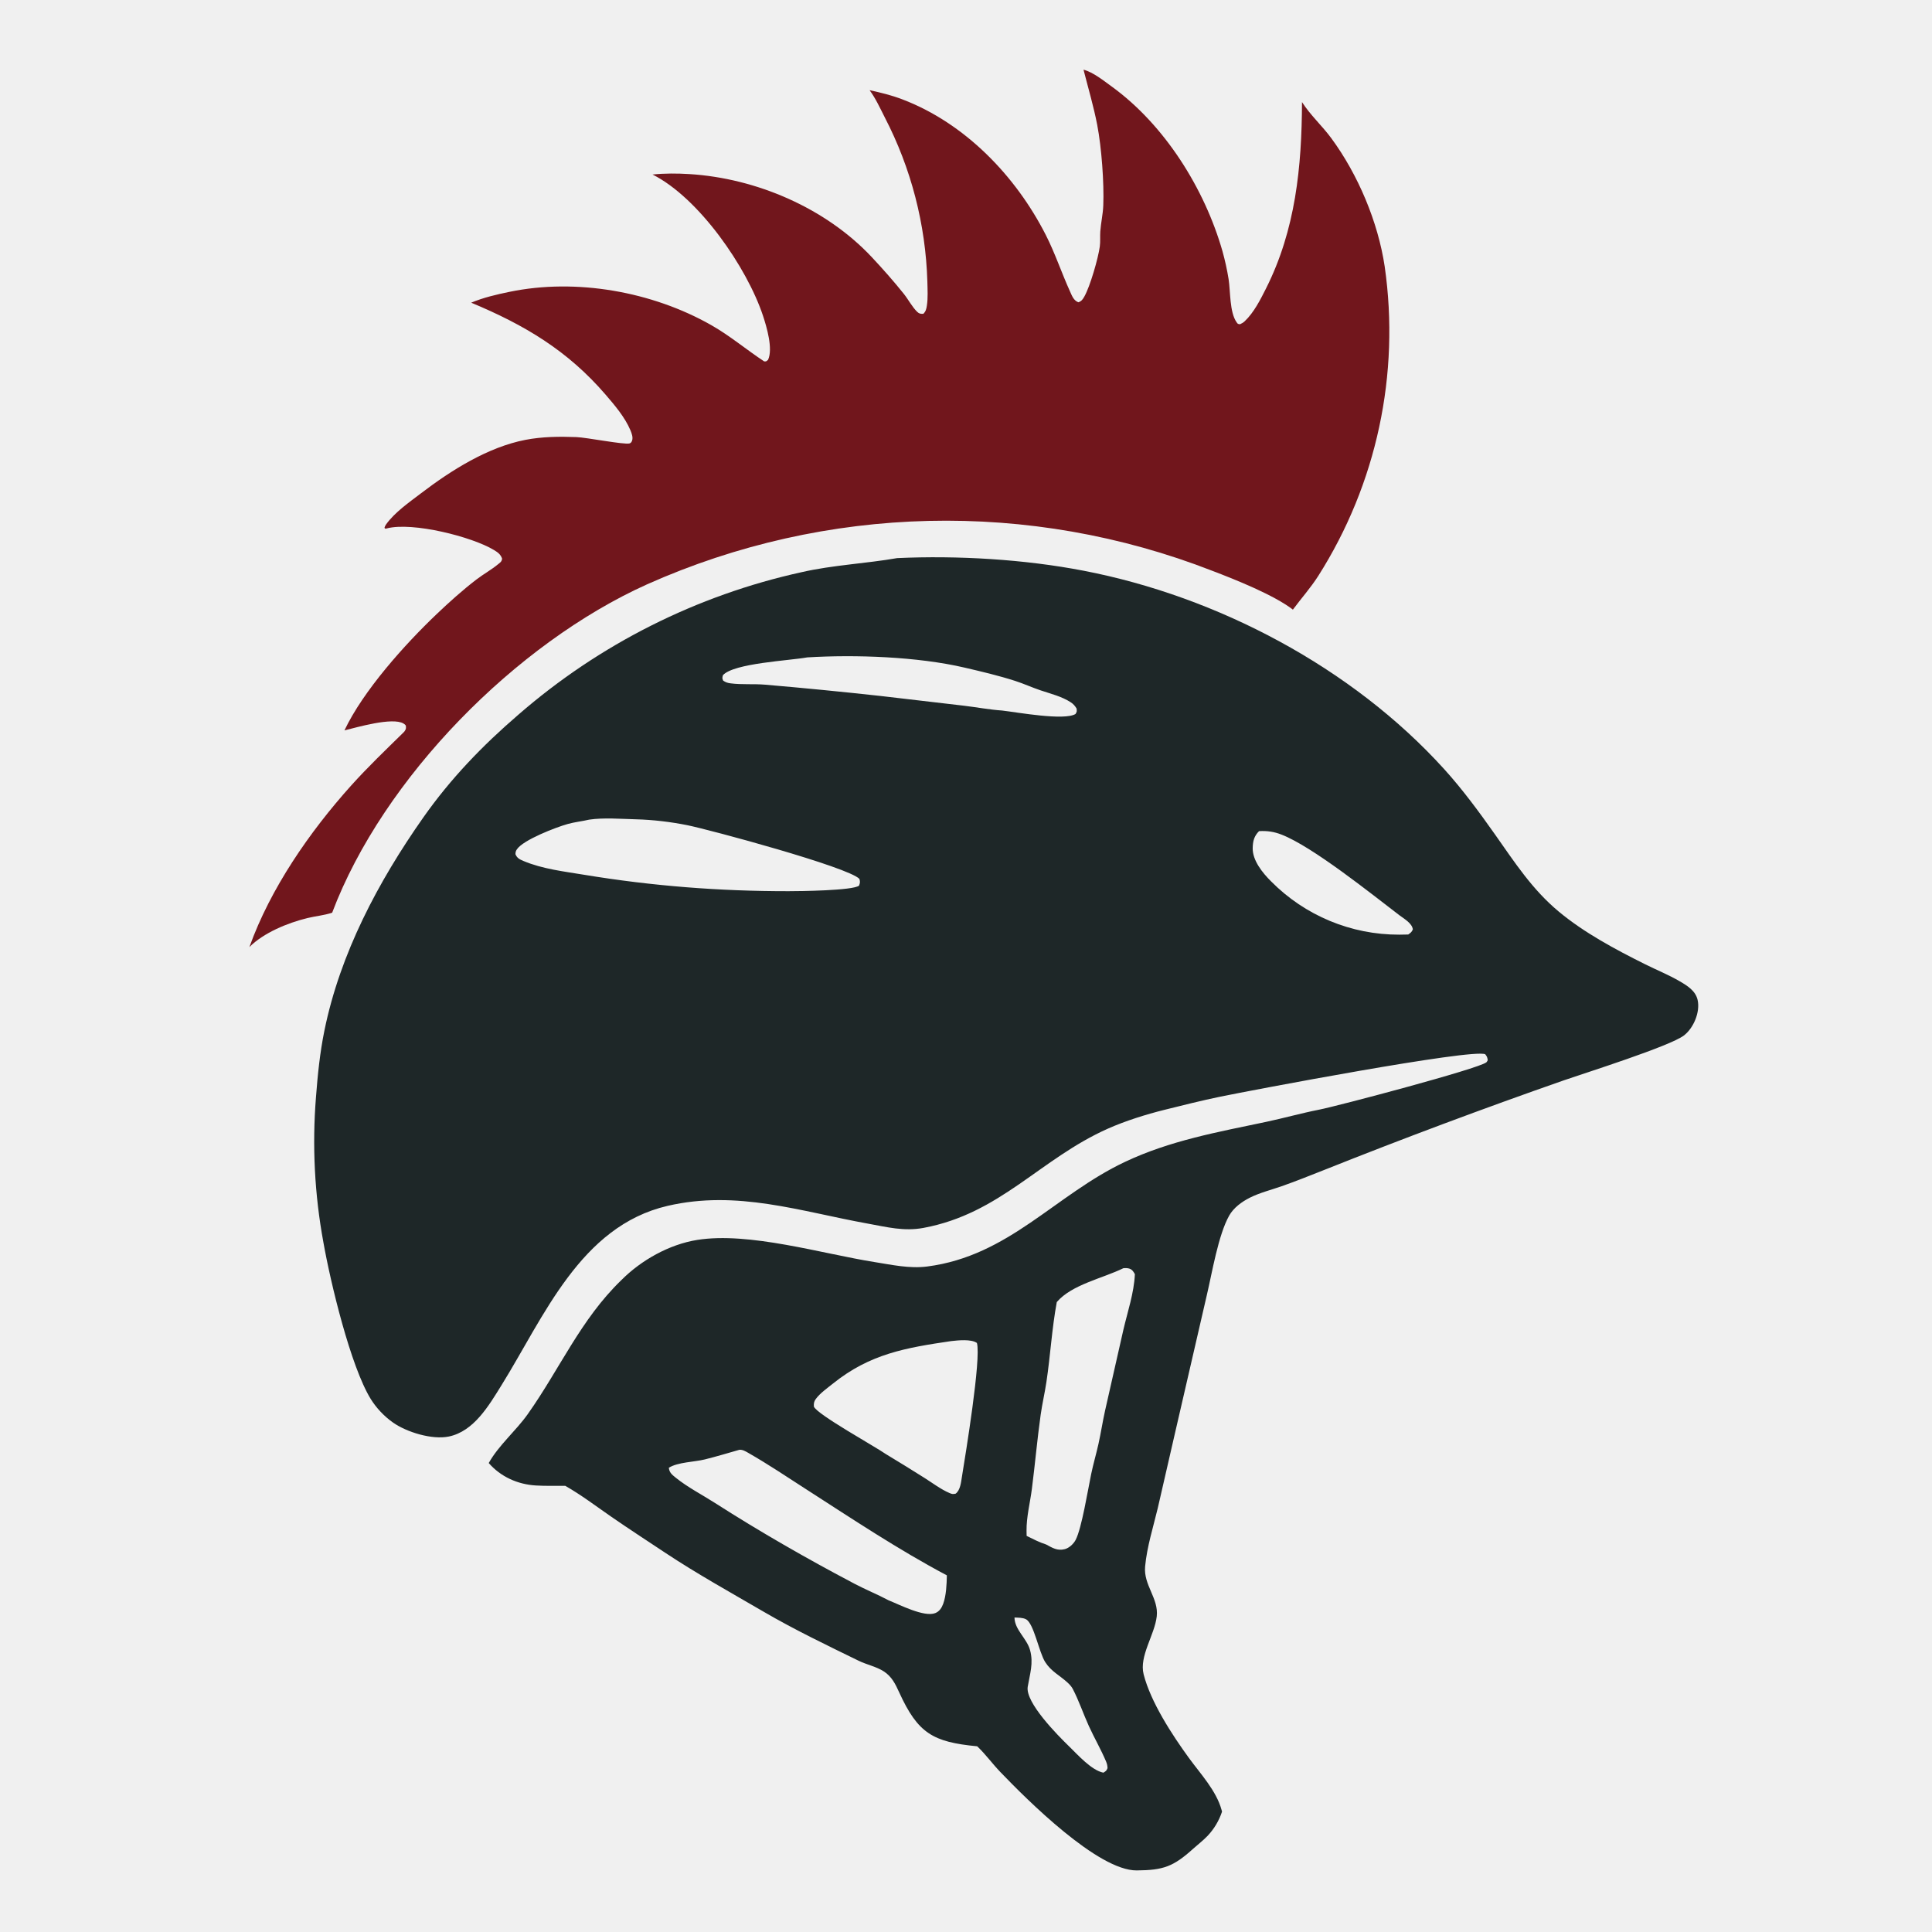
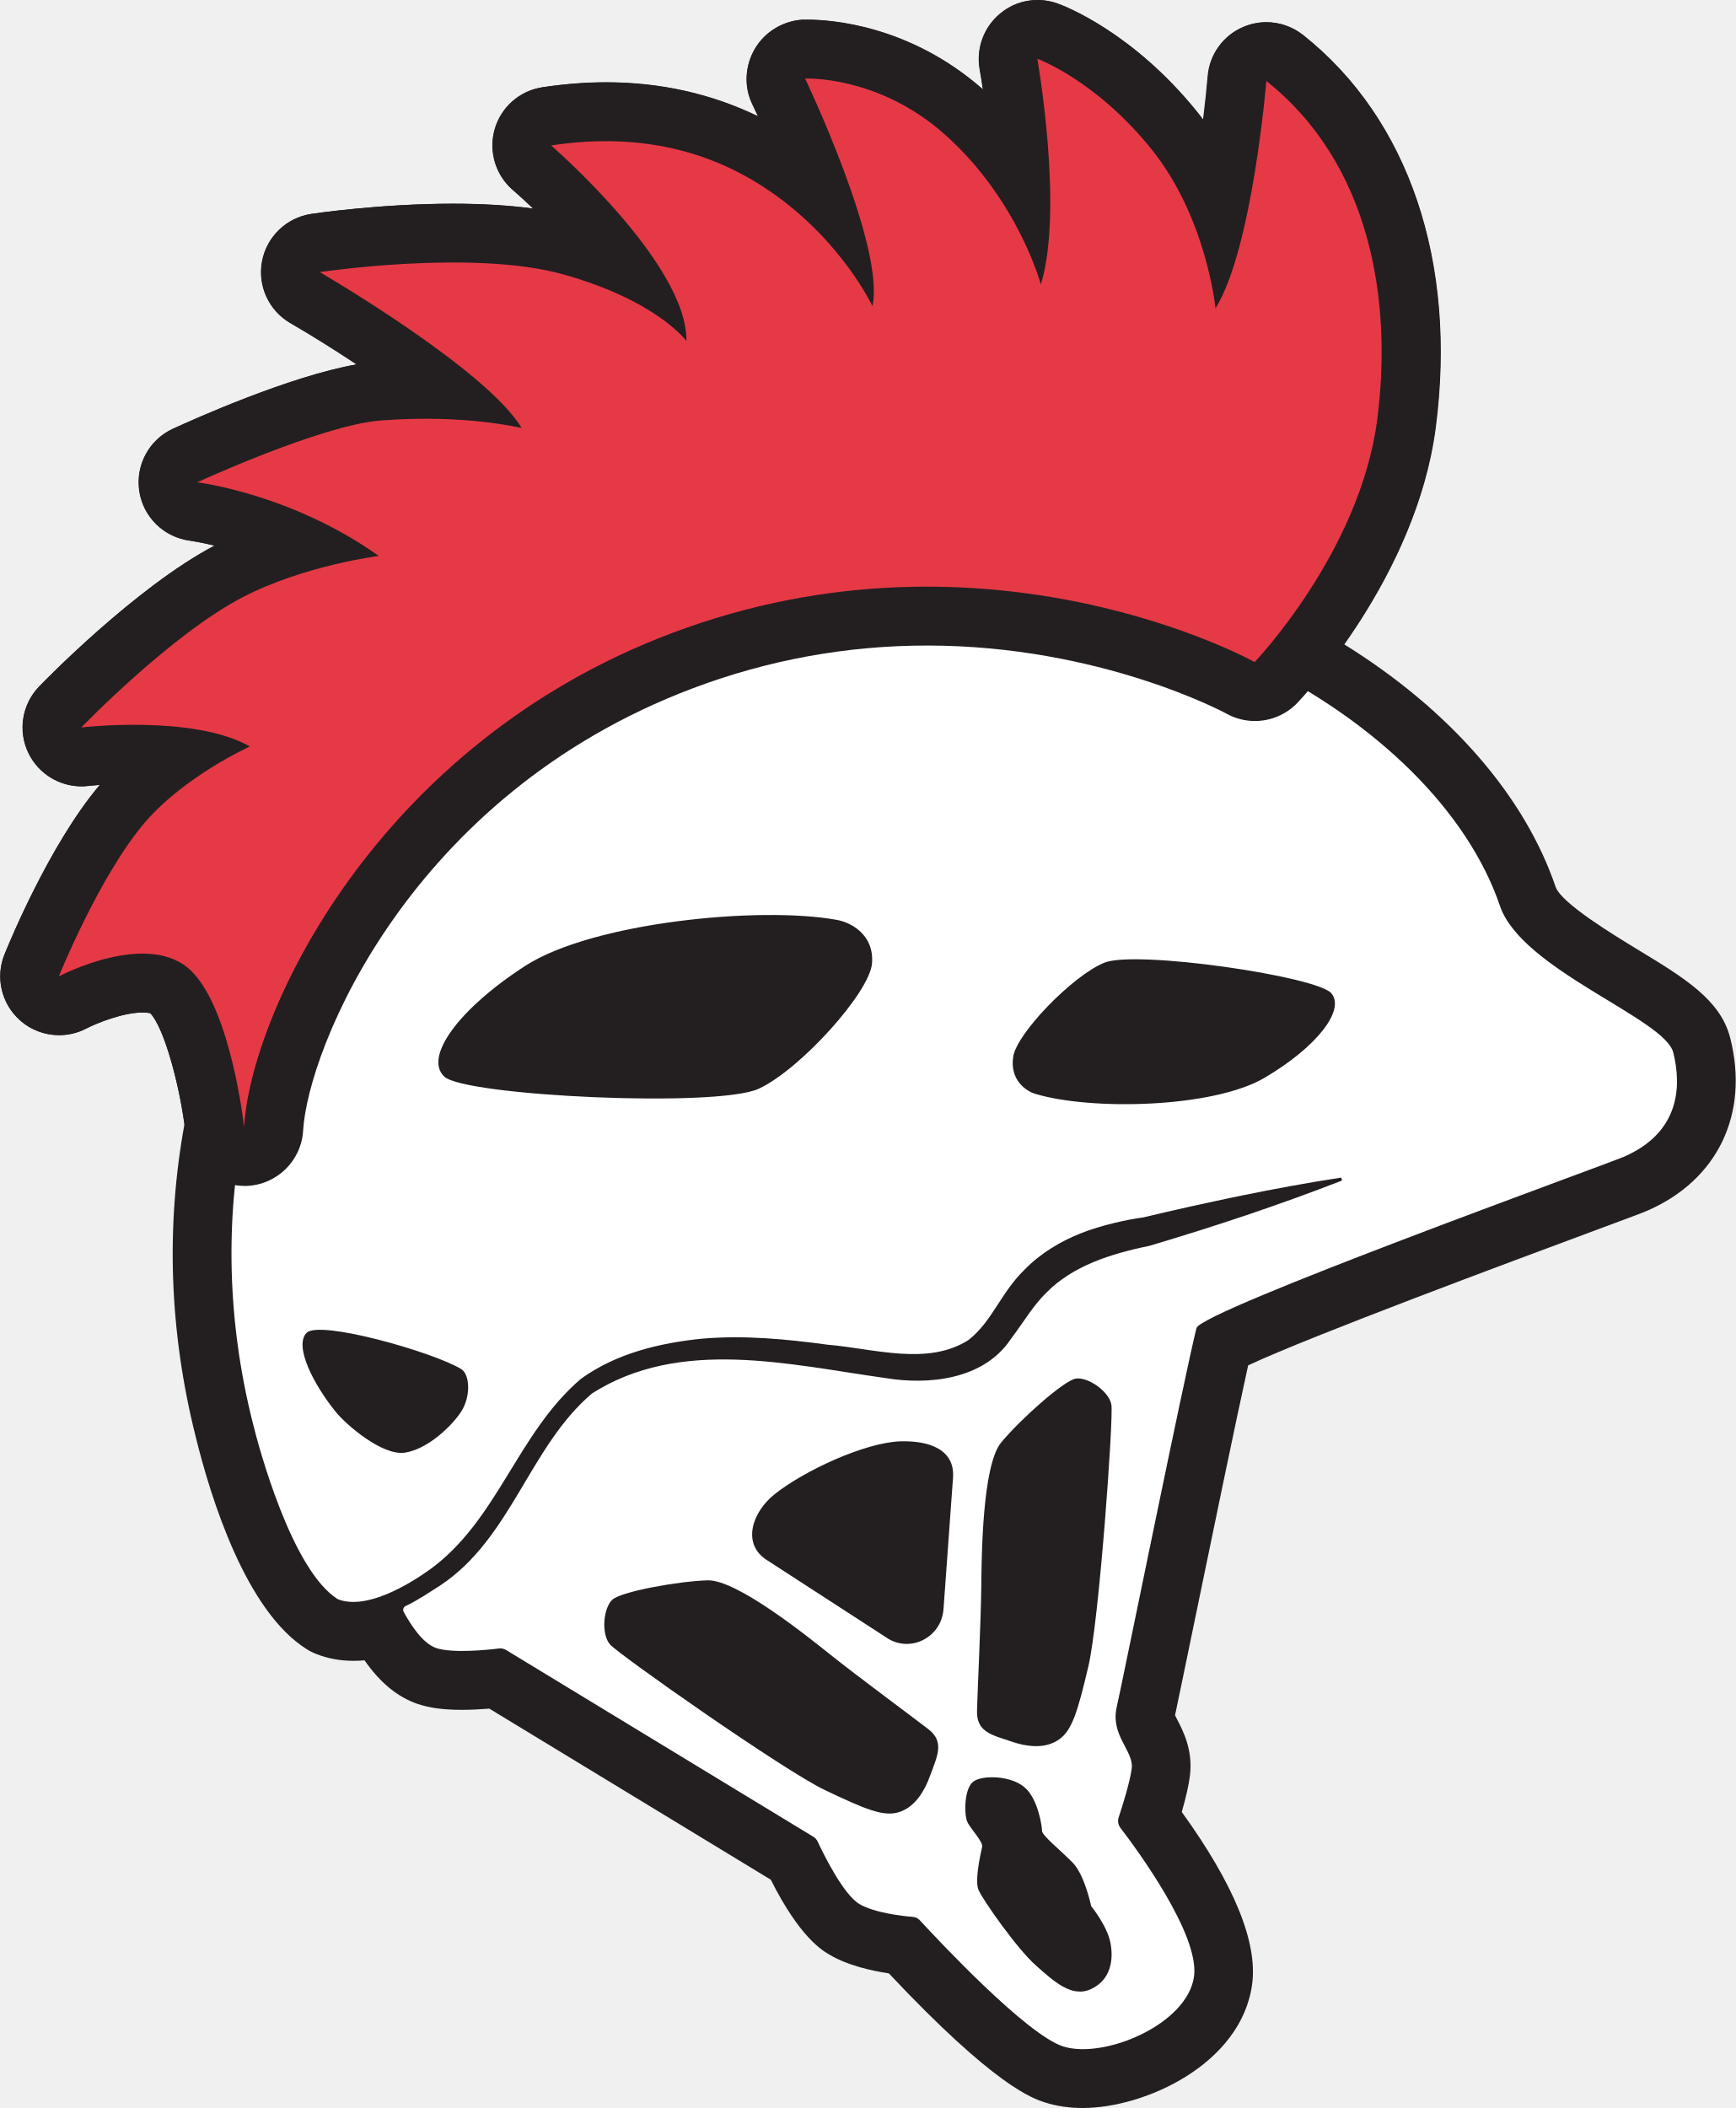
- <svg xmlns="http://www.w3.org/2000/svg" width="800" height="800" viewBox="0 0 800 800" version="1.1" id="svg10">
-   <defs id="defs10" />
-   <path fill="#1e2728" d="m 371.507,231.099 c 25.049,-1.143 52.632,0.484 77.229,5.231 55.478,10.706 111.13,40.079 149.215,82.091 7.674,8.465 14.56,17.833 21.138,27.162 8.117,11.512 15.36,22.719 26.324,31.854 10.589,8.824 23.414,15.66 35.699,21.793 4.809,2.401 9.841,4.416 14.486,7.132 3.147,1.841 6.497,3.915 7.352,7.7 1.132,5.005 -1.691,11.687 -5.707,14.728 -5.85,4.431 -40.49,15.371 -49.665,18.544 -33.405,11.678 -66.554,24.076 -99.424,37.184 -5.791,2.281 -11.59,4.618 -17.463,6.678 -4.357,1.529 -9.052,2.675 -13.18,4.754 -3.301,1.662 -6.693,4.141 -8.533,7.406 -4.513,8.011 -7.083,23.693 -9.226,32.778 l -13.272,57.544 -7.056,30.733 c -1.906,7.955 -4.496,16.069 -5.257,24.231 -0.722,7.746 5.683,13.185 4.813,20.701 -0.891,7.703 -7.34,16.426 -5.426,23.956 2.912,11.462 11.803,25.088 18.739,34.617 4.827,6.631 11.336,13.532 13.53,21.524 l 0.195,0.72 c -1.241,3.755 -3.294,7.19 -6.013,10.062 -1.863,1.939 -4.045,3.594 -6.044,5.395 -8.108,7.305 -12.246,8.795 -23.273,8.883 -16.018,0.129 -45.408,-29.214 -56.499,-40.774 -3.176,-3.31 -5.883,-7.057 -9.17,-10.251 l -0.386,-0.372 c -18.275,-1.761 -24.537,-5.302 -32.289,-22.316 -1.584,-3.476 -3.083,-6.588 -6.435,-8.731 -3.093,-1.976 -7.024,-2.747 -10.333,-4.361 -13.259,-6.47 -26.57,-12.858 -39.327,-20.292 -13.623,-7.94 -27.627,-15.701 -40.757,-24.413 -7.508,-4.982 -15.095,-9.908 -22.505,-15.032 -6.236,-4.313 -12.322,-8.954 -18.92,-12.704 -4.06,-0.037 -8.198,0.103 -12.246,-0.15 -7.512,-0.47 -14.506,-3.614 -19.446,-9.292 4.132,-7.397 11.213,-13.265 16.164,-20.259 13.296,-18.784 21.911,-39.212 38.715,-55.449 8.231,-8.294 19.873,-14.83 31.447,-16.679 21.467,-3.43 51.71,5.718 73.426,9.169 7.195,1.143 14.5,2.779 21.801,1.837 33.894,-4.372 52.853,-29.605 81.948,-43.343 18.652,-8.808 38.342,-12.317 58.362,-16.538 7.376,-1.556 14.586,-3.608 22.011,-5.066 7.58,-1.488 66.046,-16.939 69.215,-19.598 0.266,-0.224 0.388,-0.578 0.581,-0.867 -0.141,-1.126 -0.324,-1.591 -1.036,-2.476 -5.372,-2.457 -96.945,14.932 -109.846,17.594 -7.63,1.574 -15.385,3.533 -22.95,5.411 -7.646,1.898 -16.247,4.593 -23.443,7.796 -28.125,12.518 -44.528,35.178 -76.368,41.103 -8.108,1.509 -15.089,-0.337 -23,-1.766 -28.01,-5.058 -54.176,-14.053 -82.993,-7.353 -36.139,8.402 -51.204,46.053 -68.821,74.38 -5.146,8.274 -11.337,18.963 -21.729,21.123 -6.924,1.439 -17.444,-1.781 -23.133,-5.792 -3.607,-2.544 -6.909,-6.01 -9.225,-9.769 -8.324,-13.506 -16.655,-48.221 -19.593,-64.87 -3.65,-19.811 -4.682,-40.015 -3.07,-60.094 0.704,-9.259 1.632,-18.423 3.488,-27.536 6.516,-31.999 22.301,-61.735 40.925,-88.232 11.326,-16.113 24.518,-29.804 39.404,-42.606 33.544,-29.181 73.879,-49.472 117.304,-59.012 12.956,-2.967 26.46,-3.537 39.548,-5.821 z m 66.084,308.063 c -2.029,10.937 -2.644,22.081 -4.289,33.069 -0.68,4.545 -1.742,9.02 -2.382,13.576 -1.432,10.2 -2.329,20.489 -3.639,30.709 -0.734,5.733 -2.285,11.626 -2.213,17.403 0.009,0.689 0.013,1.372 0.036,2.06 2.638,1.291 5.263,2.682 8.073,3.56 2.584,1.388 4.665,2.72 7.706,1.936 1.839,-0.474 3.649,-2.181 4.519,-3.836 2.512,-4.784 5.102,-20.902 6.435,-27.295 0.877,-4.21 2.103,-8.324 3.031,-12.517 1.006,-4.542 1.699,-9.149 2.711,-13.693 l 7.595,-33.531 c 1.775,-7.617 4.378,-15.114 4.756,-22.994 -0.538,-0.994 -1.127,-1.94 -2.283,-2.3 -0.835,-0.259 -1.634,-0.251 -2.492,-0.167 -8.606,4.218 -21.375,6.769 -27.564,14.02 z m -17.513,130.615 c 0.07,5.096 5.101,8.617 6.446,13.496 1.496,5.423 -0.076,9.864 -0.963,15.154 -1.098,6.541 12.5,20.21 17.089,24.669 3.657,3.555 9.327,9.976 14.249,10.933 1.053,-0.686 1.239,-0.732 1.704,-1.879 -0.042,-0.979 -0.179,-1.728 -0.557,-2.631 -2.112,-5.044 -4.9,-9.814 -7.17,-14.792 -2.295,-5.035 -4.114,-10.485 -6.659,-15.375 -0.53,-1.019 -1.374,-1.9 -2.212,-2.671 -3.246,-2.99 -6.694,-4.526 -9.185,-8.414 -2.62,-4.088 -4.691,-15.994 -7.958,-17.752 -1.337,-0.72 -3.293,-0.663 -4.784,-0.738 z M 334.257,272.211 c -7.307,1.346 -30.374,2.371 -34.909,7.371 -0.275,1.128 -0.36,1.206 0.107,2.252 1.026,0.711 1.817,0.962 3.056,1.124 4.63,0.607 9.598,0.152 14.303,0.553 15.964,1.36 32.019,2.942 47.945,4.689 l 34.391,4.02 c 5.285,0.628 10.513,1.633 15.827,1.997 6.522,0.771 25.649,4.255 30.355,1.443 0.626,-1.01 0.59,-1.068 0.467,-2.259 -0.693,-1.119 -1.295,-1.859 -2.406,-2.588 -3.743,-2.456 -8.441,-3.57 -12.641,-4.996 -3.493,-1.185 -6.857,-2.726 -10.369,-3.86 -6.827,-2.203 -14.011,-3.891 -20.998,-5.518 -19.469,-4.535 -45.261,-5.441 -65.128,-4.228 z m 59.607,283.105 c -18.756,2.755 -33.644,5.293 -48.909,17.559 -2.355,1.893 -5.413,4.021 -7.183,6.461 -0.765,1.054 -0.826,1.848 -0.763,3.1 1.237,3.223 25.548,16.653 29.793,19.66 5.381,3.243 10.728,6.543 16.04,9.898 3.273,2.068 6.715,4.695 10.268,6.213 1.125,0.481 1.393,0.535 2.582,0.3 1.965,-1.417 2.267,-4.806 2.631,-7.066 1.435,-8.899 8.023,-48.779 6.197,-55.356 -2.415,-1.68 -7.753,-1.085 -10.656,-0.769 z m 127.48,-211.16 c -2.029,2.033 -2.564,4.111 -2.632,6.959 -0.124,5.189 4.126,10.374 7.621,13.84 14.014,14.174 33.135,22.126 53.068,22.068 1.239,-0.014 2.477,-0.034 3.716,-0.063 1.021,-0.752 1.401,-0.927 1.914,-2.118 -0.349,-2.599 -3.637,-4.38 -5.573,-5.861 -11.858,-9.065 -35.87,-28.33 -48.757,-33.372 -3.151,-1.234 -5.962,-1.64 -9.357,-1.453 z M 306.151,600.333 c -4.737,1.354 -9.48,2.785 -14.26,3.976 -4.341,1.082 -11.229,1.113 -14.938,3.456 0.191,1.993 1.312,2.862 2.806,4.076 4.891,3.971 10.912,7.059 16.222,10.458 18.817,12.044 38.026,23.055 57.804,33.475 4.657,2.454 9.55,4.429 14.2,6.9 4.366,1.715 14.707,7.108 19.296,5.271 1.714,-0.686 2.661,-2.168 3.276,-3.84 1.257,-3.416 1.448,-8.144 1.516,-11.784 -20.024,-10.605 -39.176,-23.376 -58.224,-35.628 -7.923,-5.097 -15.845,-10.437 -24.029,-15.104 -1.133,-0.645 -2.318,-1.382 -3.669,-1.256 z m -62.168,-260.94 c -2.975,0.701 -5.987,0.987 -8.933,1.814 -4.706,1.319 -18.452,6.551 -21.055,10.543 -0.455,0.699 -0.528,1.137 -0.563,1.945 0.67,1.642 1.722,2.139 3.293,2.806 7.862,3.337 16.949,4.372 25.318,5.751 28.133,4.637 55.964,6.793 84.478,6.767 4.49,0.007 26.691,-0.244 29.198,-2.296 0.412,-1.149 0.491,-1.561 0.151,-2.791 -4.682,-4.918 -62.031,-20.38 -71.283,-22.239 -6.841,-1.374 -14.254,-2.257 -21.226,-2.436 -6.138,-0.156 -13.373,-0.752 -19.378,0.136 z" id="path1" />
-   <path fill="#71161c" d="m 448.661,28.857 c 3.963,1.014 8.416,4.606 11.695,6.984 21.916,15.896 38.408,42.247 45.818,68.082 1.069,3.826 1.923,7.709 2.558,11.63 0.807,5.093 0.364,13.708 3.334,17.915 0.571,0.81 0.522,0.63 1.391,0.798 0.738,-0.339 1.329,-0.658 1.927,-1.22 3.784,-3.56 6.498,-8.929 8.815,-13.528 12.275,-24.361 14.839,-50.429 14.928,-77.252 3.411,5.351 8.362,9.834 12.146,14.977 11.075,15.054 19.345,34.67 22.103,53.129 6.403,44.601 -3.345,90.023 -27.487,128.069 -3.187,4.997 -7.022,9.263 -10.53,13.99 -7.837,-6.047 -23.843,-12.446 -33.339,-16.057 -75.617,-29.503 -159.9,-27.499 -234.03,5.563 -54.261,24.396 -109.351,80.121 -130.448,135.985 -3.256,1.105 -6.876,1.408 -10.233,2.226 -8.102,1.975 -18.127,6.051 -24.043,12.02 8.709,-24.303 24.94,-47.741 42.1,-66.849 6.908,-7.693 14.339,-14.787 21.711,-22.024 0.131,-0.141 0.283,-0.265 0.394,-0.422 0.688,-0.974 0.7,-1.319 0.573,-2.434 -0.366,-0.421 -0.376,-0.487 -0.92,-0.818 -4.607,-2.8 -19.475,1.595 -24.498,2.822 7.774,-16.42 24.974,-35.583 38.201,-48.172 5.204,-4.953 10.765,-9.957 16.472,-14.327 2.918,-2.234 6.241,-4.053 9.054,-6.393 0.987,-0.821 1.309,-0.923 1.569,-2.17 -0.598,-1.832 -1.773,-2.655 -3.388,-3.633 -9.09,-5.501 -33.645,-11.717 -44.356,-8.947 -0.181,0.047 -0.361,0.099 -0.542,0.148 l -0.444,-0.363 c 0.142,-0.526 0.324,-0.946 0.643,-1.392 3.63,-5.081 9.628,-9.22 14.561,-12.981 12.425,-9.474 27.614,-19.069 43.167,-22.078 6.929,-1.34 14.066,-1.412 21.1,-1.147 4.182,0.157 19.789,3.211 21.98,2.635 0.567,-0.149 0.858,-0.569 1.066,-1.107 0.527,-1.366 -0.163,-3.174 -0.694,-4.425 -2.266,-5.333 -6.436,-10.239 -10.187,-14.601 -15.803,-18.382 -33.655,-28.946 -55.717,-38.157 5.146,-2.15 10.445,-3.367 15.889,-4.494 27.593,-5.71 59.052,-0.11 83.505,13.781 7.776,4.418 14.51,10.145 21.949,15.042 0.998,0.031 0.867,-0.082 1.587,-0.677 2.108,-4.514 -0.56,-13.59 -2.095,-18.222 -6.633,-20.016 -26.478,-48.812 -45.746,-58.501 5.09,-0.52 10.157,-0.495 15.259,-0.18 27.7,1.71 56.535,14.073 75.607,34.478 4.54,4.857 9.037,9.928 13.188,15.121 1.827,2.287 3.486,5.47 5.535,7.441 0.844,0.812 1.433,0.859 2.547,0.823 1.021,-1.004 1.249,-2.007 1.464,-3.405 0.494,-3.214 0.27,-6.679 0.201,-9.923 -0.692,-23.713 -6.722,-46.965 -17.642,-68.025 -1.929,-3.793 -3.749,-7.813 -6.281,-11.247 4.655,1.006 9.03,2.075 13.501,3.774 25.953,9.858 47.016,31.692 59.477,56.205 3.825,7.524 6.49,15.596 9.976,23.271 0.843,1.855 1.498,3.825 3.502,4.578 1.29,-0.451 1.799,-1.199 2.451,-2.344 2.412,-4.24 5.752,-15.866 6.418,-20.741 0.281,-2.058 0.059,-4.197 0.206,-6.271 0.256,-3.59 1.092,-7.096 1.235,-10.721 0.369,-9.332 -0.702,-23.962 -2.504,-33.343 -1.473,-7.668 -3.752,-15.323 -5.679,-22.897 z" id="path2" />
+ <svg xmlns="http://www.w3.org/2000/svg" id="Layer_2" data-name="Layer 2" viewBox="0 0 169.95 206.38">
+   <defs>
+     <style>
+       .cls-1 {
+         fill: #231f20;
+       }
+ 
+       .cls-2 {
+         fill: #fff;
+       }
+ 
+       .cls-3 {
+         fill: #e63946;
+       }
+     </style>
+   </defs>
+   <g id="Layer_5" data-name="Layer 5">
+     <g>
+       <path class="cls-1" d="M106.03,206.38c-1.33,0-2.57-.18-3.7-.54-1.24-.4-4.9-1.58-15.3-12.64-1.8-.27-4.03-.79-5.76-1.8-.75-.43-2.95-1.7-5.8-7.37l-27.56-16.75c-.78.06-1.71.12-2.66.12-1.79,0-3.18-.18-4.36-.58-1.96-.67-3.67-2.07-5.2-4.27-.36.04-.72.05-1.09.05-1.28,0-2.49-.22-3.61-.66-.34-.13-.66-.29-.96-.48-5.92-3.71-9.36-14.65-10.88-20.84-2.56-10.21-2.93-20.49-1.09-30.55-.58-4.26-2.05-9.57-3.36-10.88,0,0,0,0-.01,0-.05,0-.31-.06-.74-.06-1.8,0-4.31.95-5.55,1.59-.83.43-1.73.63-2.62.63-1.4,0-2.78-.51-3.86-1.49-1.78-1.6-2.38-4.14-1.5-6.37.04-.1,4.23-10.62,9.35-16.64-.7.05-1.13.1-1.14.1-.22.03-.44.04-.66.04-2.17,0-4.19-1.23-5.17-3.21-1.08-2.18-.67-4.8,1.01-6.55.38-.4,9.45-9.75,17.19-13.81-1.46-.35-2.37-.47-2.4-.48-2.55-.33-4.58-2.3-4.97-4.84s.94-5.03,3.27-6.11c1.98-.91,11.42-5.16,18-6.31-2.15-1.43-4.39-2.83-6.49-4.05-2.11-1.23-3.22-3.66-2.76-6.06.46-2.4,2.38-4.25,4.8-4.62.27-.04,6.75-1,13.91-1,2.88,0,5.5.16,7.83.47-.67-.64-1.34-1.26-2-1.83-1.7-1.47-2.38-3.8-1.76-5.95.62-2.16,2.44-3.76,4.67-4.09,2.11-.32,4.2-.48,6.22-.48,5.33,0,10.31,1.12,14.89,3.33-.19-.41-.38-.82-.57-1.22-.83-1.73-.7-3.77.28-5.42.98-1.65,2.75-2.71,4.67-2.82,0,0,.16,0,.46,0,2.22,0,9.98.49,17.18,6.83-.1-.72-.21-1.39-.32-2-.35-2.02.4-4.08,1.97-5.4C98.91.47,100.22,0,101.56,0c.65,0,1.31.11,1.95.34.74.26,7.37,2.81,13.66,10.59.21.26.42.53.62.79.19-1.52.34-2.98.45-4.26.17-2.12,1.5-3.97,3.45-4.81.74-.32,1.52-.48,2.29-.48,1.28,0,2.54.43,3.58,1.25,10.36,8.22,15.09,22.23,12.98,38.44-1.13,8.64-5.48,16.29-8.95,21.21,10.27,6.36,17.68,14.79,20.73,23.78.6,1.61,5.67,4.68,8.1,6.16,4.5,2.73,8.06,4.89,8.99,8.62,1.88,7.44-1.24,13.91-8.12,16.9-.45.2-1.48.58-5.7,2.15-7.08,2.63-27.21,10.1-33.38,12.99-1.16,5.24-3.57,16.9-5.25,25.05-1,4.87-1.64,7.93-1.91,9.21.06.12.13.25.18.36.59,1.13,1.59,3.03,1.28,5.54-.11.9-.38,2.1-.8,3.57,5.12,7.09,7.44,12.76,6.89,16.85-1.04,7.81-10.47,12.13-16.59,12.13h0Z" />
+       <path class="cls-2" d="M163.83,103.04c-.84-3.33-14.84-8.1-16.96-14.33-3.15-9.26-12.01-18.03-24.04-23.89,0,0,10.31-10.77,12-23.7,1.54-11.83-.72-25.15-10.85-33.19,0,0-1.35,16.47-4.98,22.26,0,0-.84-8.89-6.31-15.64-5.46-6.75-11.13-8.79-11.13-8.79,0,0,2.6,14.79.34,22.1,0,0-2.2-8.3-9.42-14.71-6.51-5.78-13.66-5.46-13.66-5.46,0,0,7.87,16.49,6.59,22.28,0,0-2.89-6.22-9.72-11.03-5.18-3.65-12.21-6.15-21.74-4.7,0,0,13.35,11.55,13.24,19.16,0,0-2.86-3.97-12.1-6.54-8.86-2.46-23.79-.21-23.79-.21,0,0,16.31,9.48,19.77,15.26,0,0-5.55-1.38-13.82-.74-5.8.45-17.95,6.05-17.95,6.05,0,0,9.18,1.1,17.78,7.2,0,0-7.27.9-13.33,4.05-7.02,3.64-15.81,12.75-15.81,12.75,0,0,10.93-1.29,16.51,1.85,0,0-6.37,2.88-10.29,7.47-4.36,5.1-8.24,14.63-8.4,15.04.37-.19,8.91-4.58,13.01-.47,3.68,3.7,4.98,14.05,5.1,15.13-1.8,9.19-1.64,19.01.86,28.99.59,2.4,3.81,14.49,8.35,17.34,2.82,1.1,7.04-1.5,9.01-2.91,6.65-4.82,8.55-13.34,14.78-18.66,3.45-2.5,7.71-3.52,11.87-3.94,4.15-.36,8.28.05,12.29.59,4.53.38,9.8,2.1,13.8-.46,2.32-1.82,3.14-4.6,5.47-6.87,1.57-1.62,3.55-2.8,5.56-3.59,1.85-.75,4.65-1.37,6.03-1.53,3.21-.77,6.43-1.48,9.67-2.15,3.24-.66,6.49-1.26,9.76-1.76l.08.29c-6.2,2.41-12.52,4.51-18.89,6.4-3.8.77-7.5,1.99-10.01,4.53-1.3,1.24-2.23,2.86-3.55,4.62-2.66,3.95-8.01,4.48-12.23,3.79-9.5-1.33-20.12-3.99-28.75,1.5-6.14,5.2-7.89,14.17-14.85,18.79-1.09.69-2.19,1.45-3.39,2.02-.23.11-.32.37-.2.59.64,1.17,1.83,3.07,3.18,3.53,1.58.53,5.05.18,6.16.04.24-.03.47.03.68.15l30.08,18.28c.18.11.33.27.42.46.53,1.14,2.52,5.22,4.11,6.14,1.48.86,4.2,1.17,5.23,1.25.26.03.5.14.68.34,1.68,1.82,10.41,11.18,14.02,12.34,3.99,1.28,12.19-2.15,12.82-6.86.55-4.12-5.64-12.49-7.21-14.54-.22-.3-.29-.68-.17-1.02.36-1.09,1.12-3.5,1.28-4.8.21-1.71-2.1-3.21-1.47-6,.58-2.57,6.67-32.59,7.81-37.11.43-1.69,40.15-16.03,41.85-16.77,5.46-2.37,5.67-6.88,4.83-10.21ZM45.15,138.21c-.94,1.44-3.31,3.69-5.52,4.01-2.2.32-5.74-2.73-6.77-4.01-2.15-2.66-4.1-6.43-2.84-7.72,1.26-1.28,12.35,1.86,15.13,3.54.88.53.95,2.73,0,4.18ZM85.38,94.32c-.22,2.83-7.01,10.38-11.09,12.27-4.07,1.89-28.74.71-30.78-1.18-2.04-1.89,1.36-6.61,7.92-10.85,6.57-4.25,22.96-5.89,30.56-4.49,1.3.24,3.62,1.42,3.39,4.25ZM123.85,105.5c-5.07,3-17.08,3.23-22.49,1.59-.93-.28-2.52-1.39-2.15-3.66.36-2.28,5.83-7.93,8.92-9.18,3.09-1.26,20.9,1.34,22.24,3.01,1.34,1.66-1.46,5.25-6.52,8.24ZM91.12,173.71c-.65,1.83-1.63,3.25-3.12,3.71-1.5.46-3.25-.27-7.26-2.18-4.02-1.92-20.1-13.22-21-14.23s-.67-3.57.21-4.39c.88-.81,6.5-1.82,9.34-1.9,2.85-.07,9.66,5.4,11.97,7.24,2.79,2.23,8.02,6.08,9.65,7.34,1.62,1.26.81,2.72.21,4.41ZM93.31,144.69l-.93,12.85c-.21,2.83-3.35,4.36-5.64,2.75l-11.8-7.65c-2.28-1.6-1.28-4.6.89-6.34,2.87-2.3,8.86-5.08,12.34-5.19,2.76-.08,5.35.77,5.14,3.58ZM106.84,194.73c-1.89.89-3.63-.72-5.44-2.33-1.81-1.6-5.2-6.42-5.6-7.39-.39-.96.24-3.61.36-4.18.11-.56-1.14-1.76-1.46-2.49-.31-.72-.31-3.29.63-3.94.95-.64,3.63-.56,4.97.57,1.34,1.12,1.73,3.85,1.73,4.29s1.81,1.89,3,3.1c1.18,1.21,1.81,4.26,1.81,4.26,0,0,1.58,1.93,1.89,3.61.32,1.69,0,3.62-1.89,4.5ZM106.56,163.16c-1.04,4.39-1.58,6.24-2.87,7.14-1.29.9-2.99.79-4.79.16-1.67-.58-3.29-.85-3.24-2.93.05-2.08.38-8.65.42-12.26.03-2.99.11-11.84,1.95-14.05,1.83-2.22,6.13-6.06,7.3-6.25,1.17-.19,3.28,1.24,3.49,2.58.21,1.35-1.21,21.22-2.26,25.61Z" />
+       <path class="cls-1" d="M23.89,116.1c-2.93,0-5.4-2.21-5.72-5.13h0c-.49-4.41-2.08-10.39-3.47-11.79,0,0,0,0,0,0-.05,0-.3-.06-.73-.06-2.03,0-4.73,1.16-5.52,1.57-.84.44-1.75.65-2.66.65-1.4,0-2.79-.51-3.87-1.49-1.78-1.62-2.38-4.17-1.48-6.41.44-1.09,4.43-10.83,9.34-16.6-.7.05-1.13.1-1.13.1-.22.03-.44.04-.66.04-2.17,0-4.19-1.23-5.17-3.21-1.08-2.18-.67-4.8,1.01-6.55.38-.4,9.45-9.74,17.19-13.81-1.46-.35-2.37-.47-2.39-.48-2.55-.33-4.58-2.3-4.97-4.84-.39-2.54.94-5.03,3.27-6.11,1.98-.91,11.42-5.15,18.01-6.31-2.16-1.43-4.39-2.83-6.5-4.05-2.11-1.23-3.22-3.66-2.76-6.06.46-2.4,2.38-4.25,4.8-4.62.27-.04,6.74-1,13.89-1,2.89,0,5.51.16,7.85.48-.65-.63-1.32-1.24-2-1.83-1.7-1.47-2.38-3.8-1.76-5.95s2.44-3.76,4.66-4.1c2.12-.32,4.21-.49,6.23-.49,5.33,0,10.31,1.12,14.88,3.33-.19-.41-.38-.82-.57-1.22-.83-1.73-.7-3.77.28-5.42s2.75-2.71,4.66-2.82c0,0,.16,0,.47,0,2.22,0,9.98.49,17.18,6.83-.1-.72-.21-1.39-.32-2-.35-2.02.4-4.08,1.97-5.4,1.05-.89,2.37-1.35,3.71-1.35.66,0,1.32.11,1.95.34.73.26,7.36,2.81,13.65,10.59.21.26.42.53.62.8.19-1.53.35-2.98.45-4.27.18-2.12,1.5-3.97,3.45-4.81.74-.32,1.51-.47,2.29-.47,1.28,0,2.54.43,3.58,1.25,10.36,8.22,15.09,22.24,12.98,38.44-1.91,14.64-13.08,26.45-13.55,26.94-1.12,1.17-2.63,1.78-4.16,1.78-.96,0-1.92-.24-2.8-.73-.11-.06-12.32-6.66-29.3-6.66-7.86,0-15.57,1.41-22.92,4.18-27.83,10.49-37.71,35.41-38.17,43.3-.17,2.99-2.61,5.35-5.61,5.43-.05,0-.1,0-.15,0Z" />
+       <path class="cls-3" d="M122.84,64.82s10.31-10.76,12-23.7c1.54-11.83-.72-25.15-10.85-33.19,0,0-1.36,16.47-4.98,22.26,0,0-.85-8.89-6.31-15.64-5.46-6.75-11.13-8.79-11.13-8.79,0,0,2.6,14.79.34,22.1,0,0-2.2-8.3-9.42-14.71-6.51-5.79-13.66-5.46-13.66-5.46,0,0,7.87,16.49,6.59,22.28,0,0-2.89-6.21-9.72-11.03-5.18-3.65-12.21-6.15-21.74-4.7,0,0,13.35,11.55,13.25,19.15,0,0-2.86-3.96-12.11-6.54-8.86-2.46-23.79-.21-23.79-.21,0,0,16.31,9.48,19.77,15.27,0,0-5.55-1.39-13.82-.74-5.8.45-17.95,6.05-17.95,6.05,0,0,9.18,1.1,17.78,7.21,0,0-7.27.9-13.33,4.04-7.02,3.64-15.8,12.75-15.8,12.75,0,0,10.93-1.29,16.51,1.86,0,0-6.38,2.88-10.3,7.46-4.45,5.22-8.41,15.05-8.41,15.05,0,0,8.84-4.68,13.02-.48,3.89,3.91,5.12,15.23,5.12,15.23.64-11.06,12.85-37.42,41.89-48.36,30.99-11.68,57.06,2.84,57.06,2.84Z" />
+     </g>
+   </g>
</svg>
